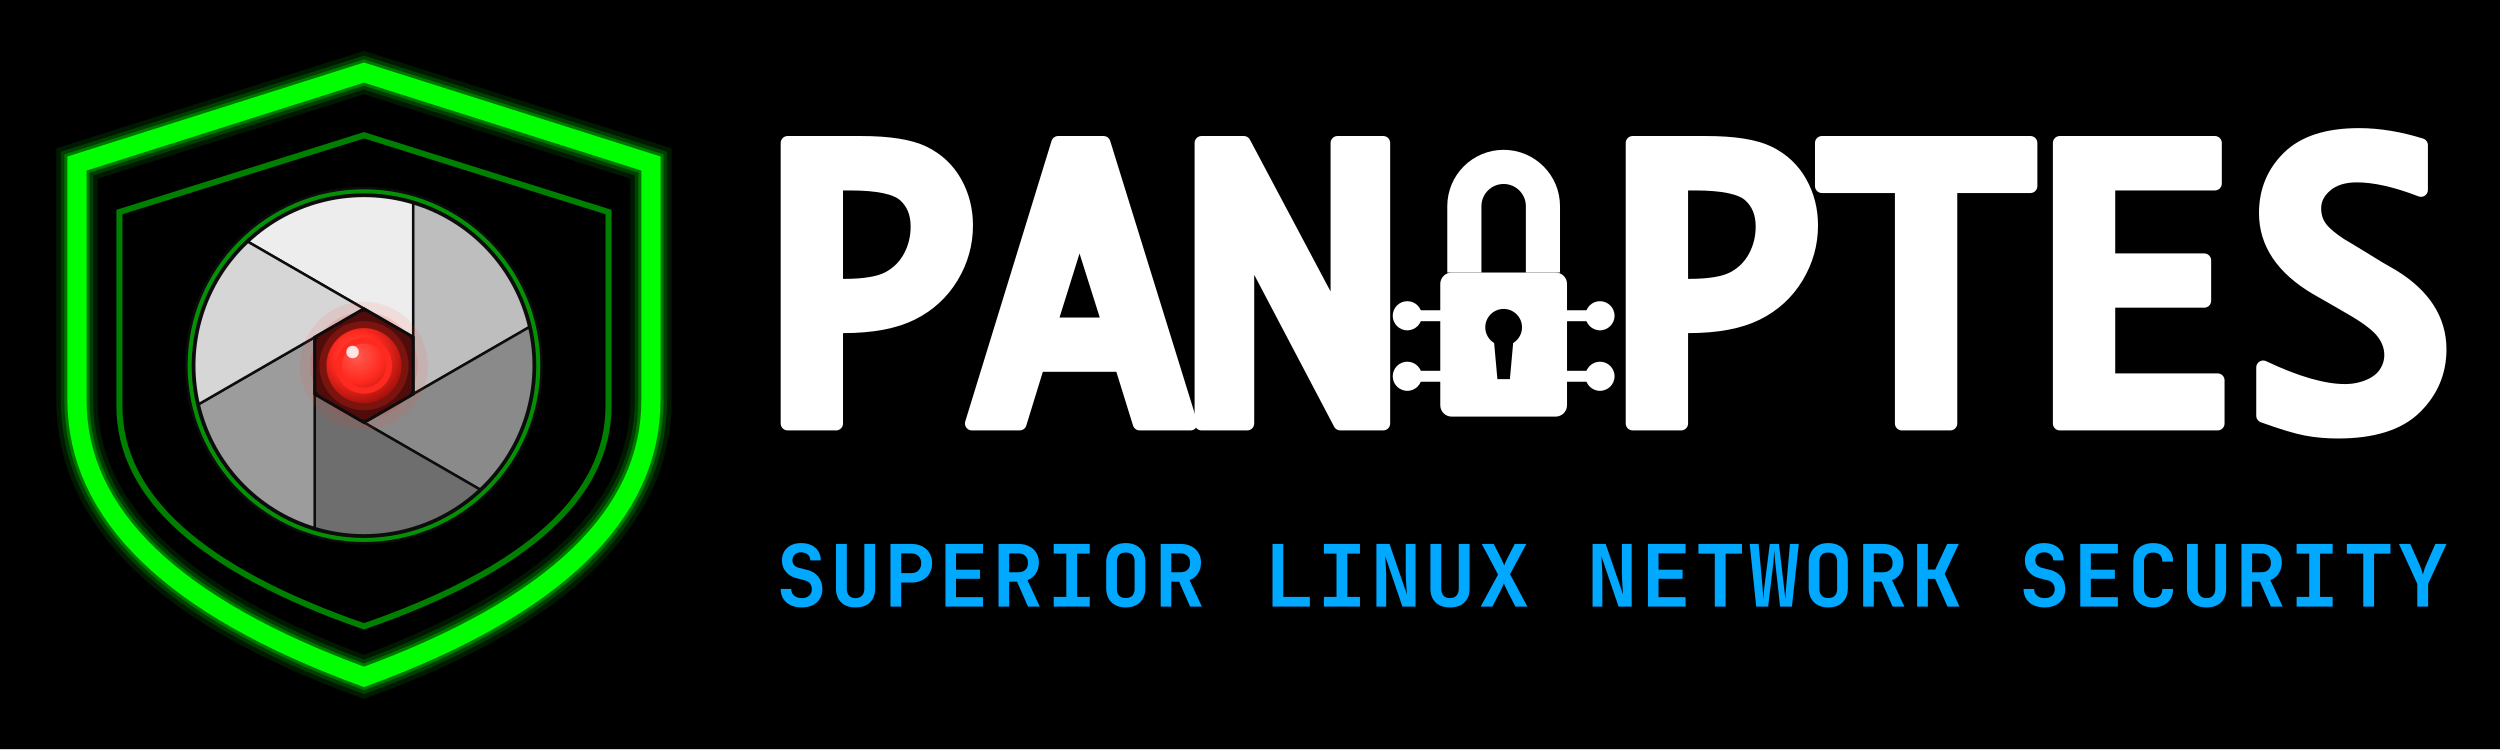
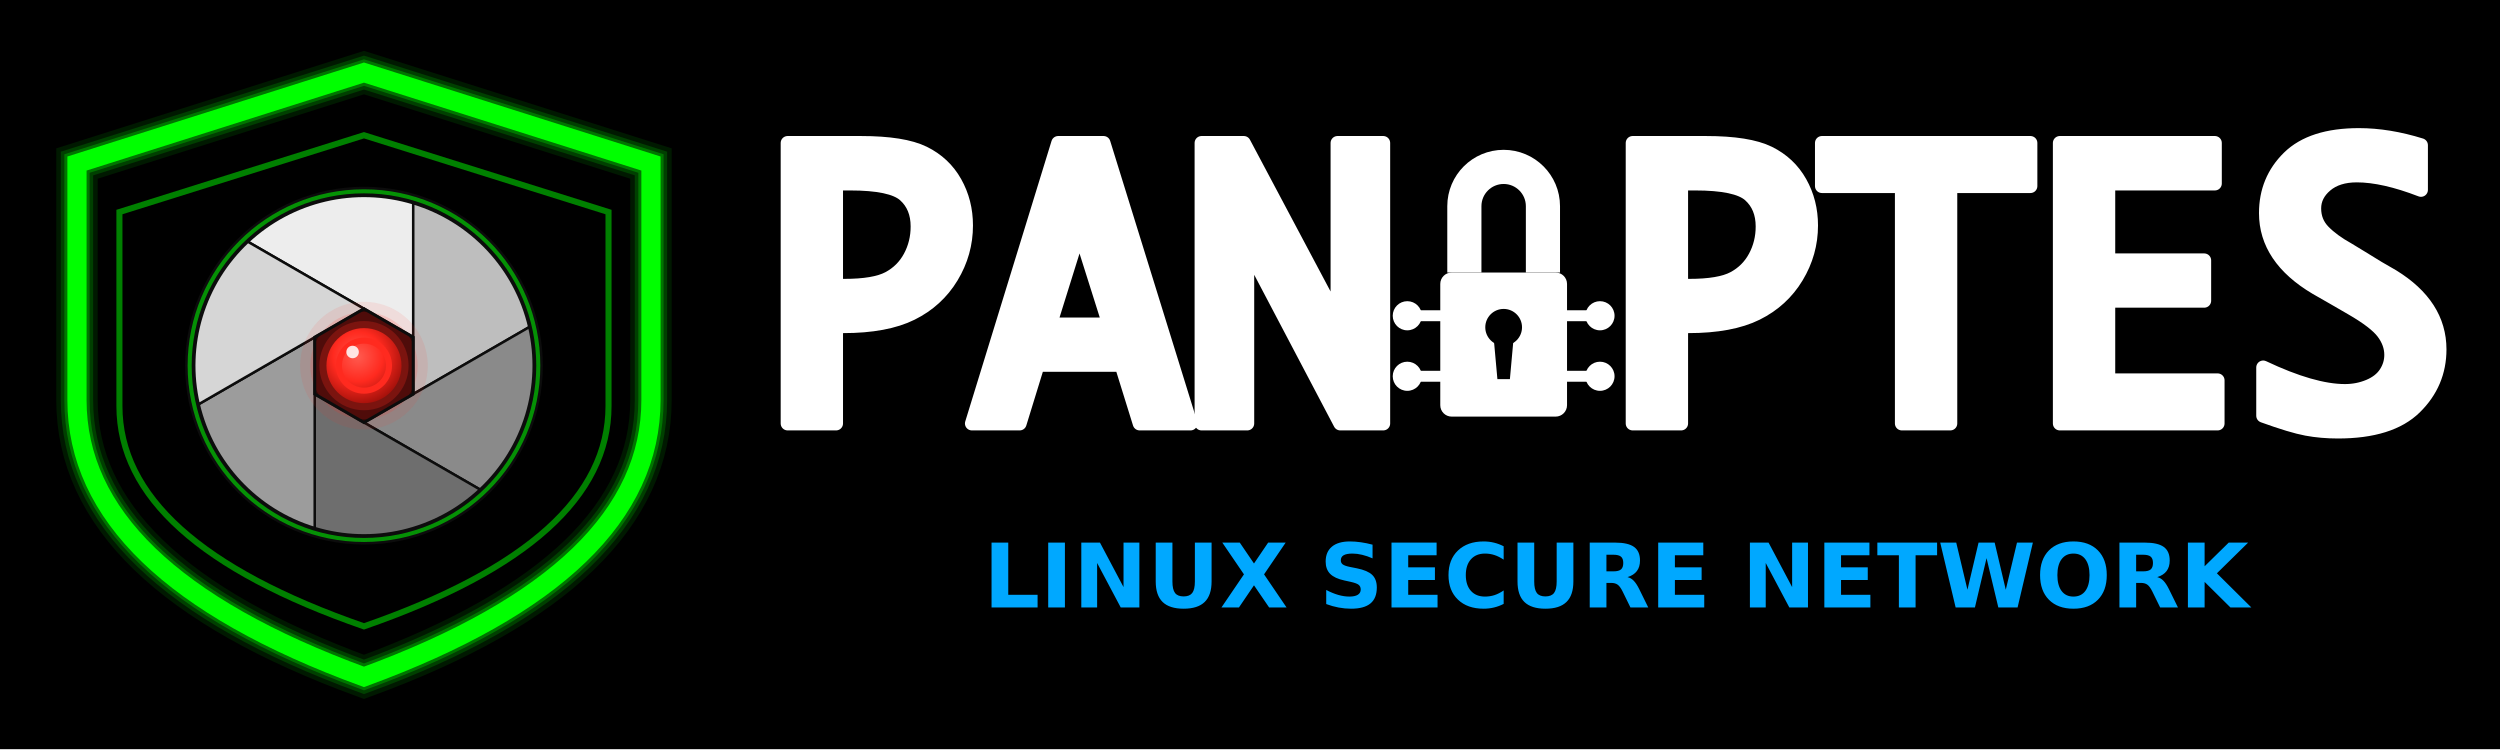
- <svg xmlns="http://www.w3.org/2000/svg" viewBox="0 0 1138 341" width="1138" height="341" role="img" aria-label="Panoptes — Superior Linux Network Security">
+ <svg xmlns="http://www.w3.org/2000/svg" viewBox="0 0 1138 341" width="1138" height="341" role="img" aria-label="Panoptes — Linux Secure Network">
  <defs>
    <radialGradient id="core" cx="42%" cy="38%" r="72%">
      <stop offset="0%" stop-color="#FF5A4F" />
      <stop offset="46%" stop-color="#FF2A1F" />
      <stop offset="100%" stop-color="#8E0B06" />
    </radialGradient>
  </defs>
  <rect x="0" y="0" width="1138" height="341" fill="#000000" />
  <g transform="translate(-110.32,4.52) scale(0.46)">
    <g id="mark">
      <g fill="none" stroke-linejoin="miter">
        <path d="M600 62 L884 152 L884 386 Q884 556 600 660 Q316 556 316 386 L316 152 Z" stroke="#00FF00" stroke-width="41" opacity="0.1" />
        <path d="M600 62 L884 152 L884 386 Q884 556 600 660 Q316 556 316 386 L316 152 Z" stroke="#00FF00" stroke-width="32" opacity="0.17" />
        <path d="M600 62 L884 152 L884 386 Q884 556 600 660 Q316 556 316 386 L316 152 Z" stroke="#00FF00" stroke-width="25" opacity="0.28" />
        <path d="M600 62 L884 152 L884 386 Q884 556 600 660 Q316 556 316 386 L316 152 Z" stroke="#00FF00" stroke-width="19" />
        <path d="M600 124 L842 200 L842 392 Q842 526 600 610 Q358 526 358 392 L358 200 Z" stroke="#00FF00" stroke-width="6" opacity="0.5" />
      </g>
      <circle cx="600.0" cy="352.0" r="177.00" fill="#0C0C0C" />
      <path d="M485.14 229.40 L648.74 323.86 L648.74 191.23 A168.0 168.0 0 0 0 485.14 229.40 Z" fill="#EDEDED" stroke="#0C0C0C" stroke-width="2.5" />
      <path d="M648.74 191.23 L648.74 380.14 L763.60 313.82 A168.0 168.0 0 0 0 648.74 191.23 Z" fill="#BEBEBE" stroke="#0C0C0C" stroke-width="2.5" />
      <path d="M763.60 313.82 L600.00 408.28 L714.86 474.60 A168.0 168.0 0 0 0 763.60 313.82 Z" fill="#8A8A8A" stroke="#0C0C0C" stroke-width="2.5" />
      <path d="M714.86 474.60 L551.26 380.14 L551.26 512.77 A168.0 168.0 0 0 0 714.86 474.60 Z" fill="#6E6E6E" stroke="#0C0C0C" stroke-width="2.5" />
      <path d="M551.26 512.77 L551.26 323.86 L436.40 390.18 A168.0 168.0 0 0 0 551.26 512.77 Z" fill="#9C9C9C" stroke="#0C0C0C" stroke-width="2.5" />
      <path d="M436.40 390.18 L600.00 295.72 L485.14 229.40 A168.0 168.0 0 0 0 436.40 390.18 Z" fill="#D6D6D6" stroke="#0C0C0C" stroke-width="2.5" />
      <circle cx="600.0" cy="352.0" r="172.50" fill="none" stroke="#00FF00" stroke-width="4" opacity="0.55" />
      <path d="M600.00 295.72 L648.74 323.86 L648.74 380.14 L600.00 408.28 L551.26 380.14 L551.26 323.86 Z" fill="#1C0303" />
      <circle cx="600.0" cy="352.0" r="63.14" fill="#FF2A1F" opacity="0.09" />
      <circle cx="600.0" cy="352.0" r="53.14" fill="#FF2A1F" opacity="0.15" />
      <circle cx="600.0" cy="352.0" r="44.14" fill="#FF2A1F" opacity="0.25" />
      <circle cx="600.0" cy="352.0" r="37.14" fill="url(#core)" />
      <circle cx="600.0" cy="352.0" r="24.76" fill="none" stroke="#FF2A1F" stroke-width="6" />
      <circle cx="588.74" cy="338.49" r="6.19" fill="#FFFFFF" opacity="0.85" />
      <path d="M600.00 295.72 L648.74 323.86 L648.74 380.14 L600.00 408.28 L551.26 380.14 L551.26 323.86 Z" fill="none" stroke="#0C0C0C" stroke-width="3" />
    </g>
  </g>
  <g transform="translate(182.50,-603.40) scale(0.92)">
    <g id="wordmark" fill="#FFFFFF" stroke="#FFFFFF" stroke-width="6.86" stroke-linejoin="round" stroke-linecap="round">
      <path d="M215.31 817.26V865.40H191.33V726.60H227.56Q248.57 726.60 258.69 731.57Q268.81 736.55 274.21 746.16Q279.61 755.77 279.61 767.42Q279.61 781.03 272.47 792.85Q265.32 804.68 252.65 810.97Q239.98 817.26 218.88 817.26ZM215.31 797.28H219.31Q234.36 797.28 241.30 793.58Q248.23 789.88 251.93 782.99Q255.63 776.10 255.63 767.93Q255.63 758.07 249.25 752.37Q242.87 746.67 222.20 746.67H215.31Z" />
      <path d="M306.15 865.40H282.50L325.20 726.60H347.65L390.69 865.40H365.51L356.50 836.40H315.08ZM321.20 816.41H350.46L336.00 770.65L335.66 769.72L335.49 770.65Z" />
      <path d="M418.76 865.40H396.13V726.60H417.05L463.41 813.86V726.60H486.03V865.40H464.77L418.33 777.12L418.76 777.97Z" />
      <path d="M633.43 817.26V865.40H609.44V726.60H645.67Q666.68 726.60 676.80 731.57Q686.92 736.55 692.32 746.16Q697.72 755.77 697.72 767.42Q697.72 781.03 690.58 792.85Q683.44 804.68 670.76 810.97Q658.09 817.26 637.00 817.26ZM633.43 797.28H637.42Q652.48 797.28 659.41 793.58Q666.34 789.88 670.04 782.99Q673.74 776.10 673.74 767.93Q673.74 758.07 667.36 752.37Q660.98 746.67 640.31 746.67H633.43Z" />
      <path d="M742.63 865.40V747.95H703.08V726.60H806.25V747.95H766.62V865.40Z" />
      <path d="M898.87 844.05V865.40H820.79V726.60H897.51V746.67H844.78V784.69H892.24V804.68H844.78V844.05Z" />
      <path d="M921.41 837.68Q945.99 849.33 961.89 849.33Q968.19 849.33 973.76 846.99Q979.33 844.65 982.05 840.48Q984.77 836.31 984.77 831.47Q984.77 825.68 980.82 820.41Q976.86 815.14 965.04 808.33L956.37 803.31L947.61 798.30Q922.77 783.58 922.77 761.30Q922.77 744.97 934.12 733.83Q945.48 722.69 968.78 722.69Q983.41 722.69 999.49 727.70V749.82Q980.95 742.67 967.76 742.67Q958.07 742.67 952.37 747.52Q946.67 752.37 946.67 759.00Q946.67 765.72 951.22 770.40Q955.77 775.08 963.43 779.33L970.14 783.41L978.31 788.43L985.37 792.51Q1008.67 806.80 1008.67 828.74Q1008.67 845.50 996.51 857.45Q984.35 869.40 958.41 869.40Q950.24 869.40 942.89 868.04Q935.53 866.68 921.41 861.57Z" />
    </g>
    <g id="lock-node" fill="#FFFFFF">
      <path d="M526.17 790.72 V757.89 a19.44 19.44 0 0 1 38.88 0 V790.72" fill="none" stroke="#FFFFFF" stroke-width="16.90" />
      <rect x="514.25" y="790.72" width="62.72" height="71.28" rx="5.64" />
      <circle cx="545.61" cy="817.81" r="9.09" fill="#000000" />
      <path d="M540.61 822.35 L550.61 822.35 L548.70 843.47 L542.52 843.47 Z" fill="#000000" />
      <path d="M514.25 812.10 H497.94" stroke="#FFFFFF" stroke-width="5.41" fill="none" stroke-linecap="round" />
      <circle cx="497.94" cy="812.10" r="7.21" />
      <path d="M514.25 842.04 H497.94" stroke="#FFFFFF" stroke-width="5.41" fill="none" stroke-linecap="round" />
      <circle cx="497.94" cy="842.04" r="7.21" />
      <path d="M576.97 812.10 H593.27" stroke="#FFFFFF" stroke-width="5.41" fill="none" stroke-linecap="round" />
      <circle cx="593.27" cy="812.10" r="7.21" />
      <path d="M576.97 842.04 H593.27" stroke="#FFFFFF" stroke-width="5.41" fill="none" stroke-linecap="round" />
      <circle cx="593.27" cy="842.04" r="7.21" />
    </g>
    <g id="tagline" fill="#00A8FF">
-       <path d="M198.34 956.42Q195.20 956.42 192.84 955.32Q190.49 954.22 189.19 952.16Q187.90 950.10 187.90 947.25H193.12Q193.12 949.33 194.54 950.56Q195.96 951.80 198.34 951.80Q200.64 951.80 201.97 950.59Q203.31 949.38 203.31 947.34Q203.31 945.81 202.44 944.64Q201.57 943.47 199.96 943.05L195.79 941.99Q192.44 941.14 190.49 938.80Q188.53 936.47 188.53 933.24Q188.53 929.29 191.12 926.93Q193.71 924.58 198.04 924.58Q200.97 924.58 203.16 925.64Q205.35 926.70 206.54 928.63Q207.73 930.56 207.73 933.15H202.55Q202.55 931.37 201.31 930.27Q200.08 929.16 198.04 929.16Q196.05 929.16 194.88 930.24Q193.71 931.33 193.71 933.07Q193.71 934.51 194.54 935.45Q195.37 936.38 196.86 936.81L201.14 937.87Q204.58 938.72 206.56 941.26Q208.53 943.81 208.53 947.34Q208.53 950.10 207.28 952.14Q206.03 954.17 203.74 955.30Q201.44 956.42 198.34 956.42Z" />
-       <path d="M224.95 956.42Q220.41 956.42 217.84 953.94Q215.27 951.46 215.27 947.17V925.00H220.62V947.12Q220.62 949.33 221.72 950.56Q222.83 951.80 224.95 951.80Q227.03 951.80 228.16 950.56Q229.28 949.33 229.28 947.12V925.00H234.63V947.17Q234.63 951.46 232.09 953.94Q229.54 956.42 224.95 956.42Z" />
-       <path d="M242.22 956.00V925.00H252.54Q255.64 925.00 257.95 926.19Q260.27 927.38 261.54 929.52Q262.82 931.67 262.82 934.55Q262.82 937.44 261.54 939.59Q260.27 941.73 257.95 942.92Q255.64 944.11 252.54 944.11H247.53V956.00ZM247.53 939.44H252.54Q254.79 939.44 256.11 938.08Q257.42 936.72 257.42 934.55Q257.42 932.39 256.11 931.03Q254.79 929.67 252.54 929.67H247.53Z" />
-       <path d="M269.42 956.00V925.00H288.02V929.67H274.65V937.74H286.54V942.24H274.65V951.33H288.02V956.00Z" />
-       <path d="M295.69 956.00V925.00H305.46Q308.56 925.00 310.83 926.15Q313.11 927.29 314.38 929.35Q315.65 931.41 315.65 934.22Q315.65 937.32 314.13 939.63Q312.60 941.94 310.01 942.92L316.08 956.00H310.26L304.83 943.68H300.96V956.00ZM300.96 939.01H305.46Q307.71 939.01 308.99 937.78Q310.26 936.55 310.26 934.38Q310.26 932.22 308.97 930.95Q307.67 929.67 305.46 929.67H300.96Z" />
-       <path d="M322.98 956.00V951.20H329.23V929.80H322.98V925.00H340.82V929.80H334.58V951.20H340.82V956.00Z" />
-       <path d="M358.64 956.42Q354.18 956.42 351.57 953.88Q348.96 951.33 348.96 946.83V934.17Q348.96 929.67 351.57 927.12Q354.18 924.58 358.64 924.58Q363.10 924.58 365.71 927.12Q368.32 929.67 368.32 934.13V946.83Q368.32 951.33 365.71 953.88Q363.10 956.42 358.64 956.42ZM358.64 951.75Q360.81 951.75 361.91 950.59Q363.01 949.42 363.01 947.25V933.75Q363.01 931.58 361.91 930.41Q360.81 929.25 358.64 929.25Q356.47 929.25 355.37 930.41Q354.27 931.58 354.27 933.75V947.25Q354.27 949.42 355.37 950.59Q356.47 951.75 358.64 951.75Z" />
-       <path d="M375.91 956.00V925.00H385.67Q388.77 925.00 391.05 926.15Q393.32 927.29 394.59 929.35Q395.87 931.41 395.87 934.22Q395.87 937.32 394.34 939.63Q392.81 941.94 390.22 942.92L396.29 956.00H390.47L385.04 943.68H381.17V956.00ZM381.17 939.01H385.67Q387.93 939.01 389.20 937.78Q390.47 936.55 390.47 934.38Q390.47 932.22 389.18 930.95Q387.88 929.67 385.67 929.67H381.17Z" />
-       <path d="M431.25 956.00V925.00H436.56V951.20H449.72V956.00Z" />
-       <path d="M456.67 956.00V951.20H462.91V929.80H456.67V925.00H474.51V929.80H468.27V951.20H474.51V956.00Z" />
-       <path d="M482.65 956.00V925.00H489.14L497.76 950.05Q497.64 948.70 497.51 946.85Q497.38 945.00 497.28 943.09Q497.17 941.18 497.17 939.69V925.00H502.01V956.00H495.51L486.98 930.95Q487.06 932.18 487.19 933.92Q487.32 935.66 487.40 937.48Q487.49 939.31 487.49 940.84V956.00Z" />
-       <path d="M519.07 956.42Q514.52 956.42 511.95 953.94Q509.38 951.46 509.38 947.17V925.00H514.73V947.12Q514.73 949.33 515.84 950.56Q516.94 951.80 519.07 951.80Q521.15 951.80 522.27 950.56Q523.40 949.33 523.40 947.12V925.00H528.75V947.17Q528.75 951.46 526.20 953.94Q523.65 956.42 519.07 956.42Z" />
-       <path d="M534.25 956.00 542.83 940.12 534.76 925.00H540.71L544.61 932.77Q545.04 933.62 545.38 934.41Q545.72 935.19 545.89 935.62Q546.02 935.19 546.35 934.41Q546.69 933.62 547.12 932.77L551.07 925.00H556.84L548.78 939.99L557.35 956.00H551.41L547.03 947.42Q546.61 946.62 546.25 945.79Q545.89 944.96 545.72 944.49Q545.55 944.96 545.21 945.77Q544.87 946.57 544.44 947.42L540.03 956.00Z" />
-       <path d="M589.60 956.00V925.00H596.09L604.71 950.05Q604.59 948.70 604.46 946.85Q604.33 945.00 604.23 943.09Q604.12 941.18 604.12 939.69V925.00H608.96V956.00H602.46L593.93 930.95Q594.01 932.18 594.14 933.92Q594.27 935.66 594.35 937.48Q594.44 939.31 594.44 940.84V956.00Z" />
-       <path d="M617.01 956.00V925.00H635.61V929.67H622.24V937.74H634.13V942.24H622.24V951.33H635.61V956.00Z" />
-       <path d="M650.08 956.00V929.80H641.97V925.00H663.54V929.80H655.43V956.00Z" />
-       <path d="M670.57 956.00 667.35 925.00H671.76L673.72 946.66Q673.80 947.76 673.91 949.48Q674.01 951.20 674.01 952.39Q674.14 951.20 674.29 949.48Q674.44 947.76 674.56 946.66L677.28 925.00H681.83L684.37 946.66Q684.50 947.76 684.69 949.48Q684.88 951.20 685.01 952.39Q685.05 951.20 685.16 949.48Q685.27 947.76 685.35 946.66L687.26 925.00H691.64L688.24 956.00H682.38L680.00 934.26Q679.87 933.03 679.75 931.26Q679.62 929.50 679.53 928.35Q679.45 929.50 679.32 931.26Q679.19 933.03 679.07 934.26L676.48 956.00Z" />
-       <path d="M706.23 956.42Q701.77 956.42 699.16 953.88Q696.55 951.33 696.55 946.83V934.17Q696.55 929.67 699.16 927.12Q701.77 924.58 706.23 924.58Q710.69 924.58 713.30 927.12Q715.91 929.67 715.91 934.13V946.83Q715.91 951.33 713.30 953.88Q710.69 956.42 706.23 956.42ZM706.23 951.75Q708.39 951.75 709.50 950.59Q710.60 949.42 710.60 947.25V933.75Q710.60 931.58 709.50 930.41Q708.39 929.25 706.23 929.25Q704.06 929.25 702.96 930.41Q701.85 931.58 701.85 933.75V947.25Q701.85 949.42 702.96 950.59Q704.06 951.75 706.23 951.75Z" />
-       <path d="M723.50 956.00V925.00H733.26Q736.36 925.00 738.64 926.15Q740.91 927.29 742.18 929.35Q743.45 931.41 743.45 934.22Q743.45 937.32 741.93 939.63Q740.40 941.94 737.81 942.92L743.88 956.00H738.06L732.63 943.68H728.76V956.00ZM728.76 939.01H733.26Q735.51 939.01 736.79 937.78Q738.06 936.55 738.06 934.38Q738.06 932.22 736.77 930.95Q735.47 929.67 733.26 929.67H728.76Z" />
-       <path d="M750.19 956.00V925.00H755.50V937.65H759.15L765.05 925.00H770.79L763.82 939.78L771.13 956.00H765.22L759.11 942.28H755.50V956.00Z" />
-       <path d="M813.31 956.42Q810.16 956.42 807.81 955.32Q805.45 954.22 804.15 952.16Q802.86 950.10 802.86 947.25H808.08Q808.08 949.33 809.51 950.56Q810.93 951.80 813.31 951.80Q815.60 951.80 816.94 950.59Q818.27 949.38 818.27 947.34Q818.27 945.81 817.40 944.64Q816.53 943.47 814.92 943.05L810.76 941.99Q807.40 941.14 805.45 938.80Q803.50 936.47 803.50 933.24Q803.50 929.29 806.09 926.93Q808.68 924.58 813.01 924.58Q815.94 924.58 818.13 925.64Q820.31 926.70 821.50 928.63Q822.69 930.56 822.69 933.15H817.51Q817.51 931.37 816.28 930.27Q815.05 929.16 813.01 929.16Q811.01 929.16 809.85 930.24Q808.68 931.33 808.68 933.07Q808.68 934.51 809.51 935.45Q810.33 936.38 811.82 936.81L816.11 937.87Q819.55 938.72 821.52 941.26Q823.50 943.81 823.50 947.34Q823.50 950.10 822.25 952.14Q820.99 954.17 818.70 955.30Q816.41 956.42 813.31 956.42Z" />
-       <path d="M830.91 956.00V925.00H849.51V929.67H836.14V937.74H848.03V942.24H836.14V951.33H849.51V956.00Z" />
-       <path d="M866.99 956.42Q863.98 956.42 861.77 955.30Q859.56 954.17 858.35 952.11Q857.14 950.05 857.14 947.25V933.75Q857.14 930.95 858.35 928.89Q859.56 926.83 861.77 925.70Q863.98 924.58 866.99 924.58Q869.97 924.58 872.17 925.70Q874.38 926.83 875.61 928.89Q876.85 930.95 876.85 933.75H871.49Q871.49 931.58 870.33 930.41Q869.16 929.25 866.99 929.25Q864.83 929.25 863.64 930.41Q862.45 931.58 862.45 933.75V947.25Q862.45 949.42 863.64 950.59Q864.83 951.75 866.99 951.75Q869.16 951.75 870.33 950.59Q871.49 949.42 871.49 947.25H876.85Q876.85 950.05 875.61 952.11Q874.38 954.17 872.17 955.30Q869.97 956.42 866.99 956.42Z" />
-       <path d="M893.39 956.42Q888.85 956.42 886.28 953.94Q883.71 951.46 883.71 947.17V925.00H889.06V947.12Q889.06 949.33 890.16 950.56Q891.27 951.80 893.39 951.80Q895.47 951.80 896.60 950.56Q897.72 949.33 897.72 947.12V925.00H903.07V947.17Q903.07 951.46 900.53 953.94Q897.98 956.42 893.39 956.42Z" />
-       <path d="M910.66 956.00V925.00H920.43Q923.53 925.00 925.80 926.15Q928.07 927.29 929.34 929.35Q930.62 931.41 930.62 934.22Q930.62 937.32 929.09 939.63Q927.56 941.94 924.97 942.92L931.04 956.00H925.22L919.79 943.68H915.92V956.00ZM915.92 939.01H920.43Q922.68 939.01 923.95 937.78Q925.22 936.55 925.22 934.38Q925.22 932.22 923.93 930.95Q922.63 929.67 920.43 929.67H915.92Z" />
-       <path d="M937.95 956.00V951.20H944.19V929.80H937.95V925.00H955.78V929.80H949.54V951.20H955.78V956.00Z" />
-       <path d="M970.93 956.00V929.80H962.82V925.00H984.39V929.80H976.28V956.00Z" />
-       <path d="M997.67 956.00V944.75L988.58 925.00H994.18L998.98 935.74Q999.53 937.02 999.92 938.25Q1000.30 939.48 1000.43 940.16Q1000.60 939.48 1000.96 938.25Q1001.32 937.02 1001.87 935.74L1006.58 925.00H1012.10L1003.02 944.75V956.00Z" />
+       <text x="601.2" y="956.42" textLength="810.8" lengthAdjust="spacing" text-anchor="middle" font-family="'DejaVu Sans','Helvetica Neue',Helvetica,Arial,sans-serif" font-size="44" font-weight="bold">LINUX SECURE NETWORK</text>
    </g>
  </g>
</svg>
